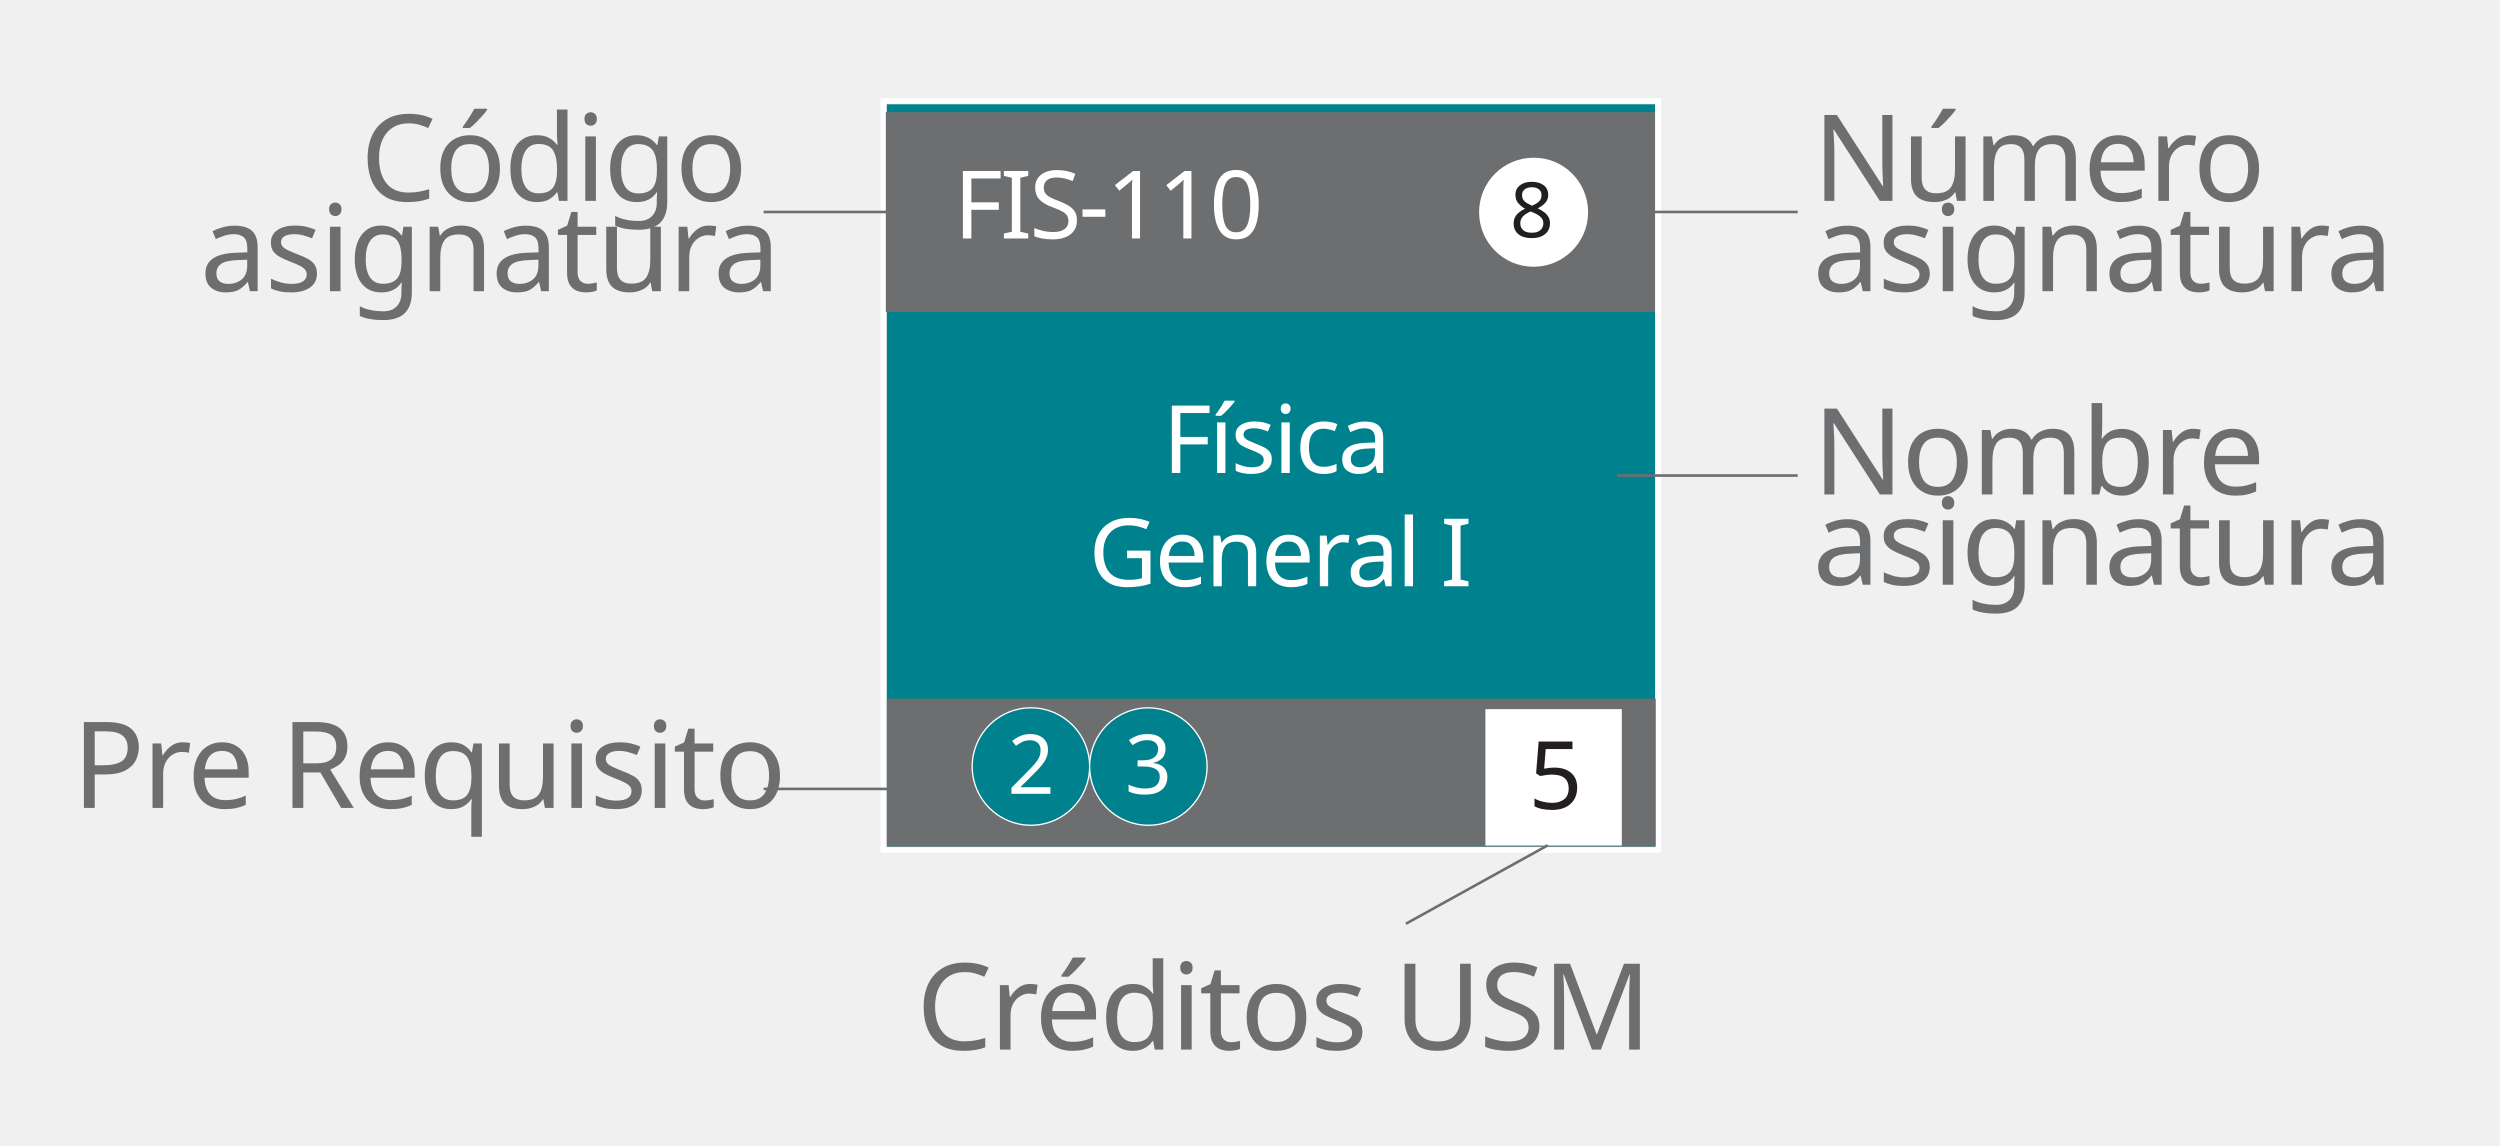
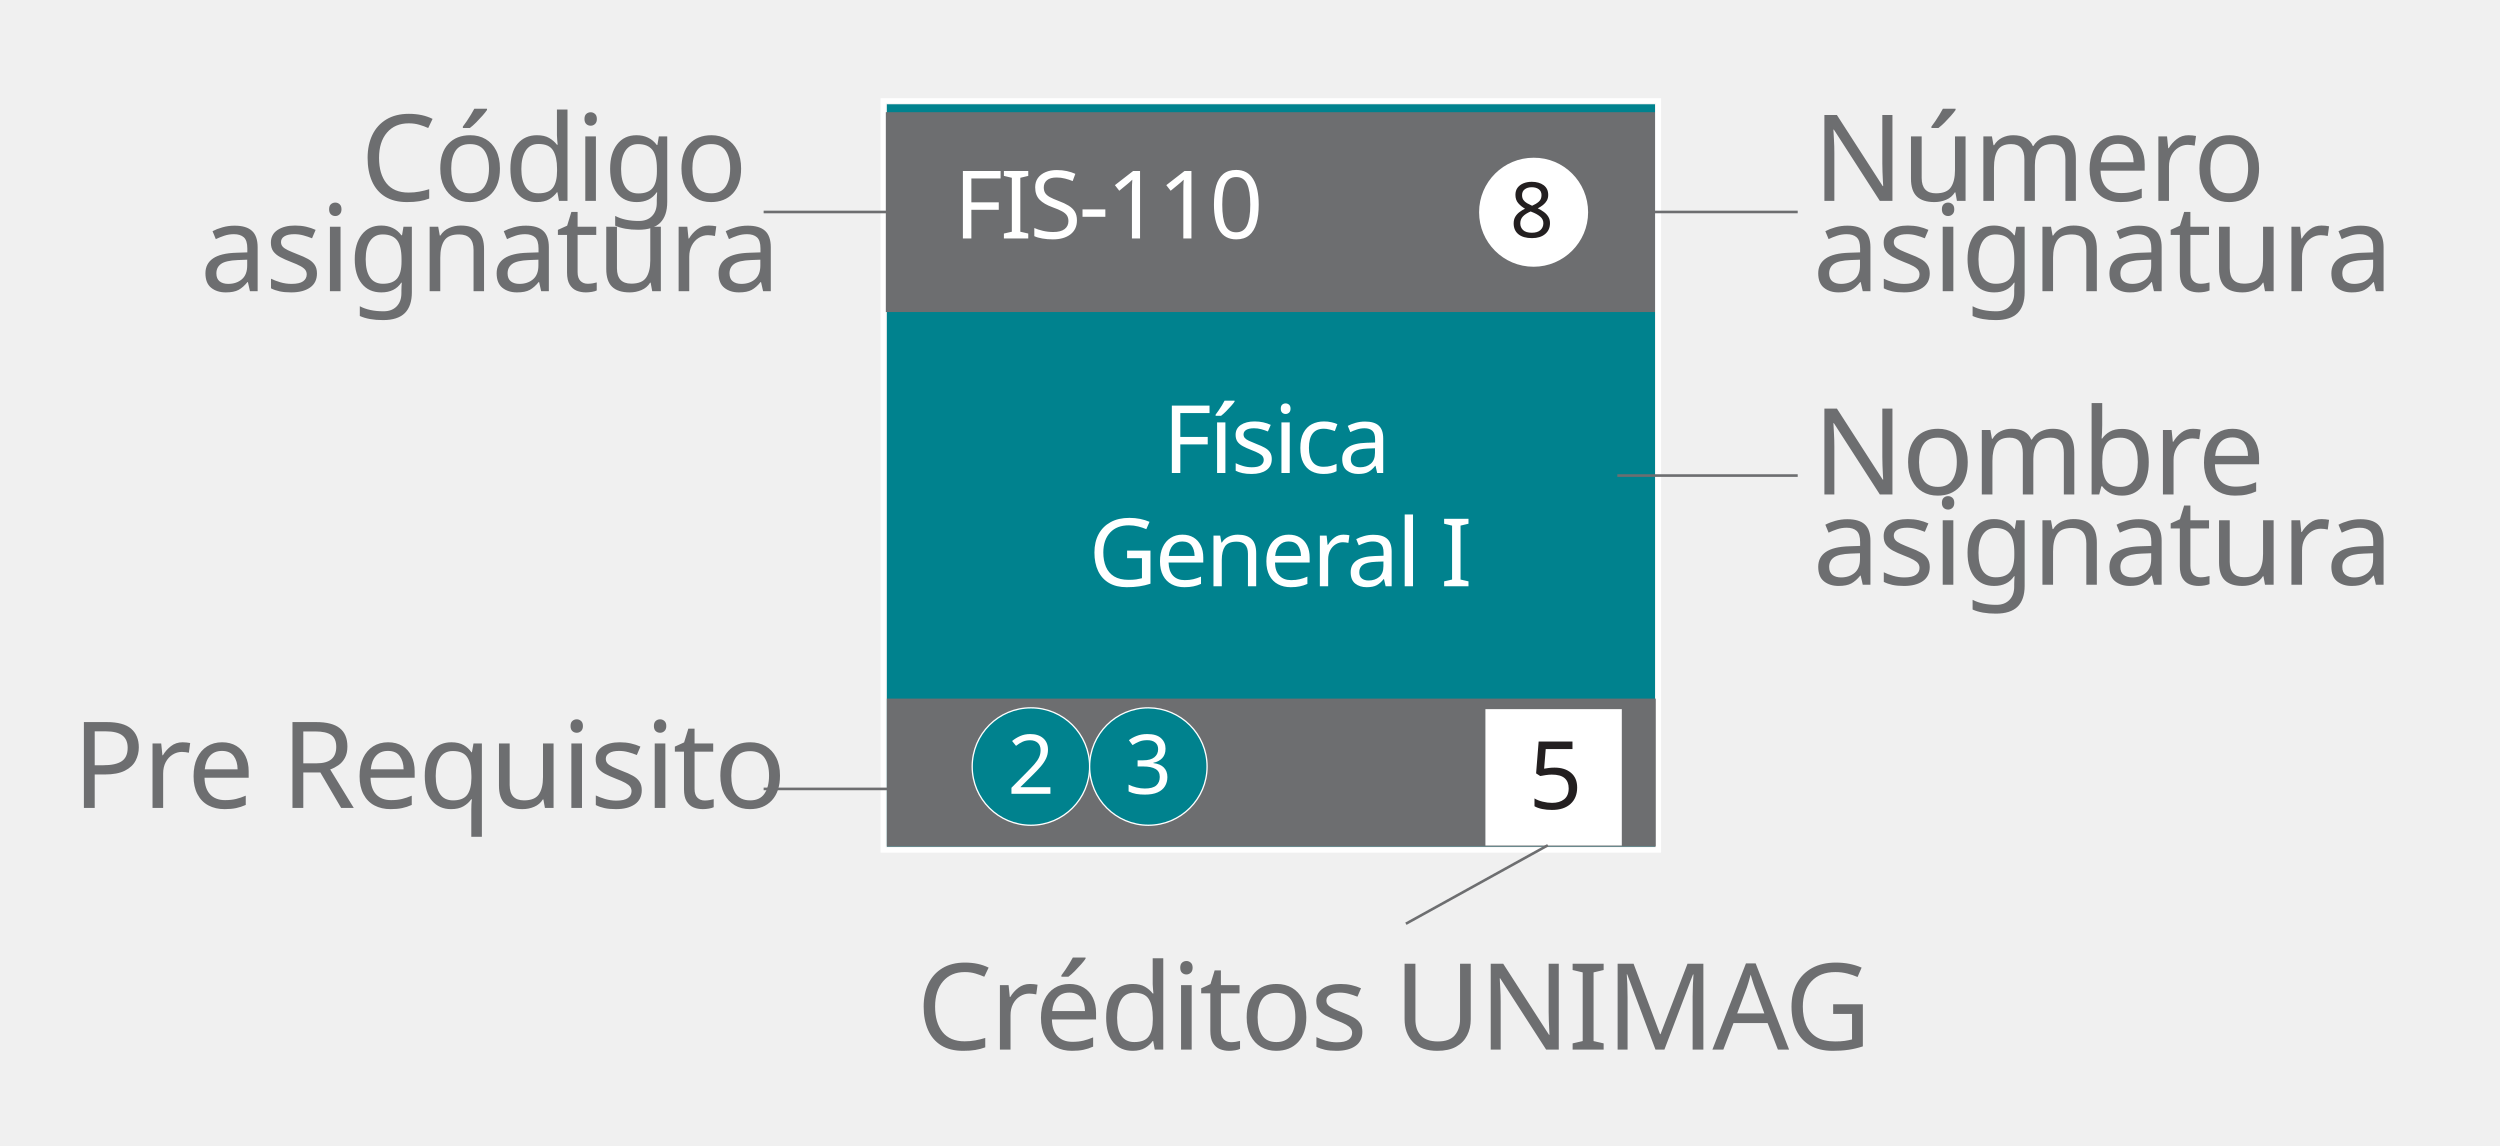
<svg xmlns="http://www.w3.org/2000/svg" viewBox="0 0 949.4 434.9">
-   <style>.G{letter-spacing:-1}.P{fill:#6d6e70}.Q{font-family:OpenSans-Italic}.R{font-size:45.668px}.S{fill:#fff}.T{stroke-miterlimit:10}.U{font-family:OpenSans-Bold}.V{font-size:35.87px}.W{stroke:#6d6e70}.X{fill:#00828e}.Y{font-family:OpenSans-Regular}</style>
+   <style>
+     .G{letter-spacing:-1}.P{fill:#6d6e70}.Q{font-family:OpenSans-Italic}.R{font-size:45.668px}.S{fill:#fff}.T{stroke-miterlimit:10}.U{font-family:OpenSans-Bold}.V{font-size:35.87px}.W{stroke:#6d6e70}.X{fill:#00828e}.Y{font-family:OpenSans-Regular}
+   </style>
  <path d="M336.8 39.6h291.7v281.9H336.8z" class="X" />
  <path d="M335.4 42.6h293.1v75.9H335.4zm1.4 222.7h293.1v56.2H336.8z" class="P" />
  <path d="M603.1 80.6c0 11.4-9.3 20.7-20.7 20.7-11.5 0-20.7-9.3-20.7-20.7 0-11.5 9.3-20.7 20.7-20.7 11.4-.1 20.7 9.2 20.7 20.7z" class="S" />
  <text transform="translate(573.404 90.134)" class="G U" fill="#231f20" font-size="29.144">8</text>
  <text transform="translate(362.185 90.548)" class="G S U V">FIS-110</text>
  <path d="M564.1 269.3h51.8v51.8h-51.8z" class="S" />
  <text transform="translate(580.473 307.226)" class="G U V" fill="#231f20">5</text>
  <text>
    <tspan class="G S V Y" x="441.535" y="179.638">Física</tspan>
    <tspan x="413.435" y="222.638" class="G S V Y">General I</tspan>
  </text>
  <path d="M335.4 38.3h294.4v284.5H335.4z" fill="none" stroke="#fff" stroke-width="2" class="T" />
  <text>
    <tspan class="G P Q R" x="688.396" y="76.29">Número</tspan>
    <tspan y="110.59" class="G P Q R" x="688.396">asignatura</tspan>
  </text>
  <path d="M533.9 350.8l53.9-29.8m26.4-240.5h68.5" fill="none" class="T W" />
  <text>
    <tspan class="G P Q R" x="688.396" y="187.767">Nombre</tspan>
    <tspan y="222.067" class="G P Q R" x="688.396">asignatura</tspan>
  </text>
  <path d="M614.2 180.6h68.5" fill="none" class="T W" />
  <text>
    <tspan class="G P Q R" x="136.82" y="76.29">Código </tspan>
    <tspan x="75.92" y="110.59" class="G P Q R">asignatura</tspan>
  </text>
  <path d="M290 80.5h68.4" fill="none" class="T W" />
  <text transform="translate(27.42 306.825)" class="G P Q R">Pre Requisito</text>
  <path d="M290 299.6h68.4" fill="none" class="T W" />
-   <text transform="translate(347.988 398.609)" class="G P Q R">Créditos USM</text>
+   <text transform="translate(347.988 398.609)" class="G P Q R">Créditos UNIMAG</text>
  <circle cx="391.5" cy="291.1" r="22.3" stroke="#fff" stroke-width=".5" class="X" />
  <text transform="translate(382.607 301.45)" class="G S U" font-size="31.325">2</text>
  <path d="M458.4 291.1c0 12.3-10 22.3-22.3 22.3s-22.3-10-22.3-22.3 10-22.3 22.3-22.3c12.3.1 22.3 10 22.3 22.3z" stroke="#fff" stroke-width=".5" class="T X" />
  <text transform="translate(427.185 301.45)" class="G S U" font-size="31.325">3</text>
</svg>
